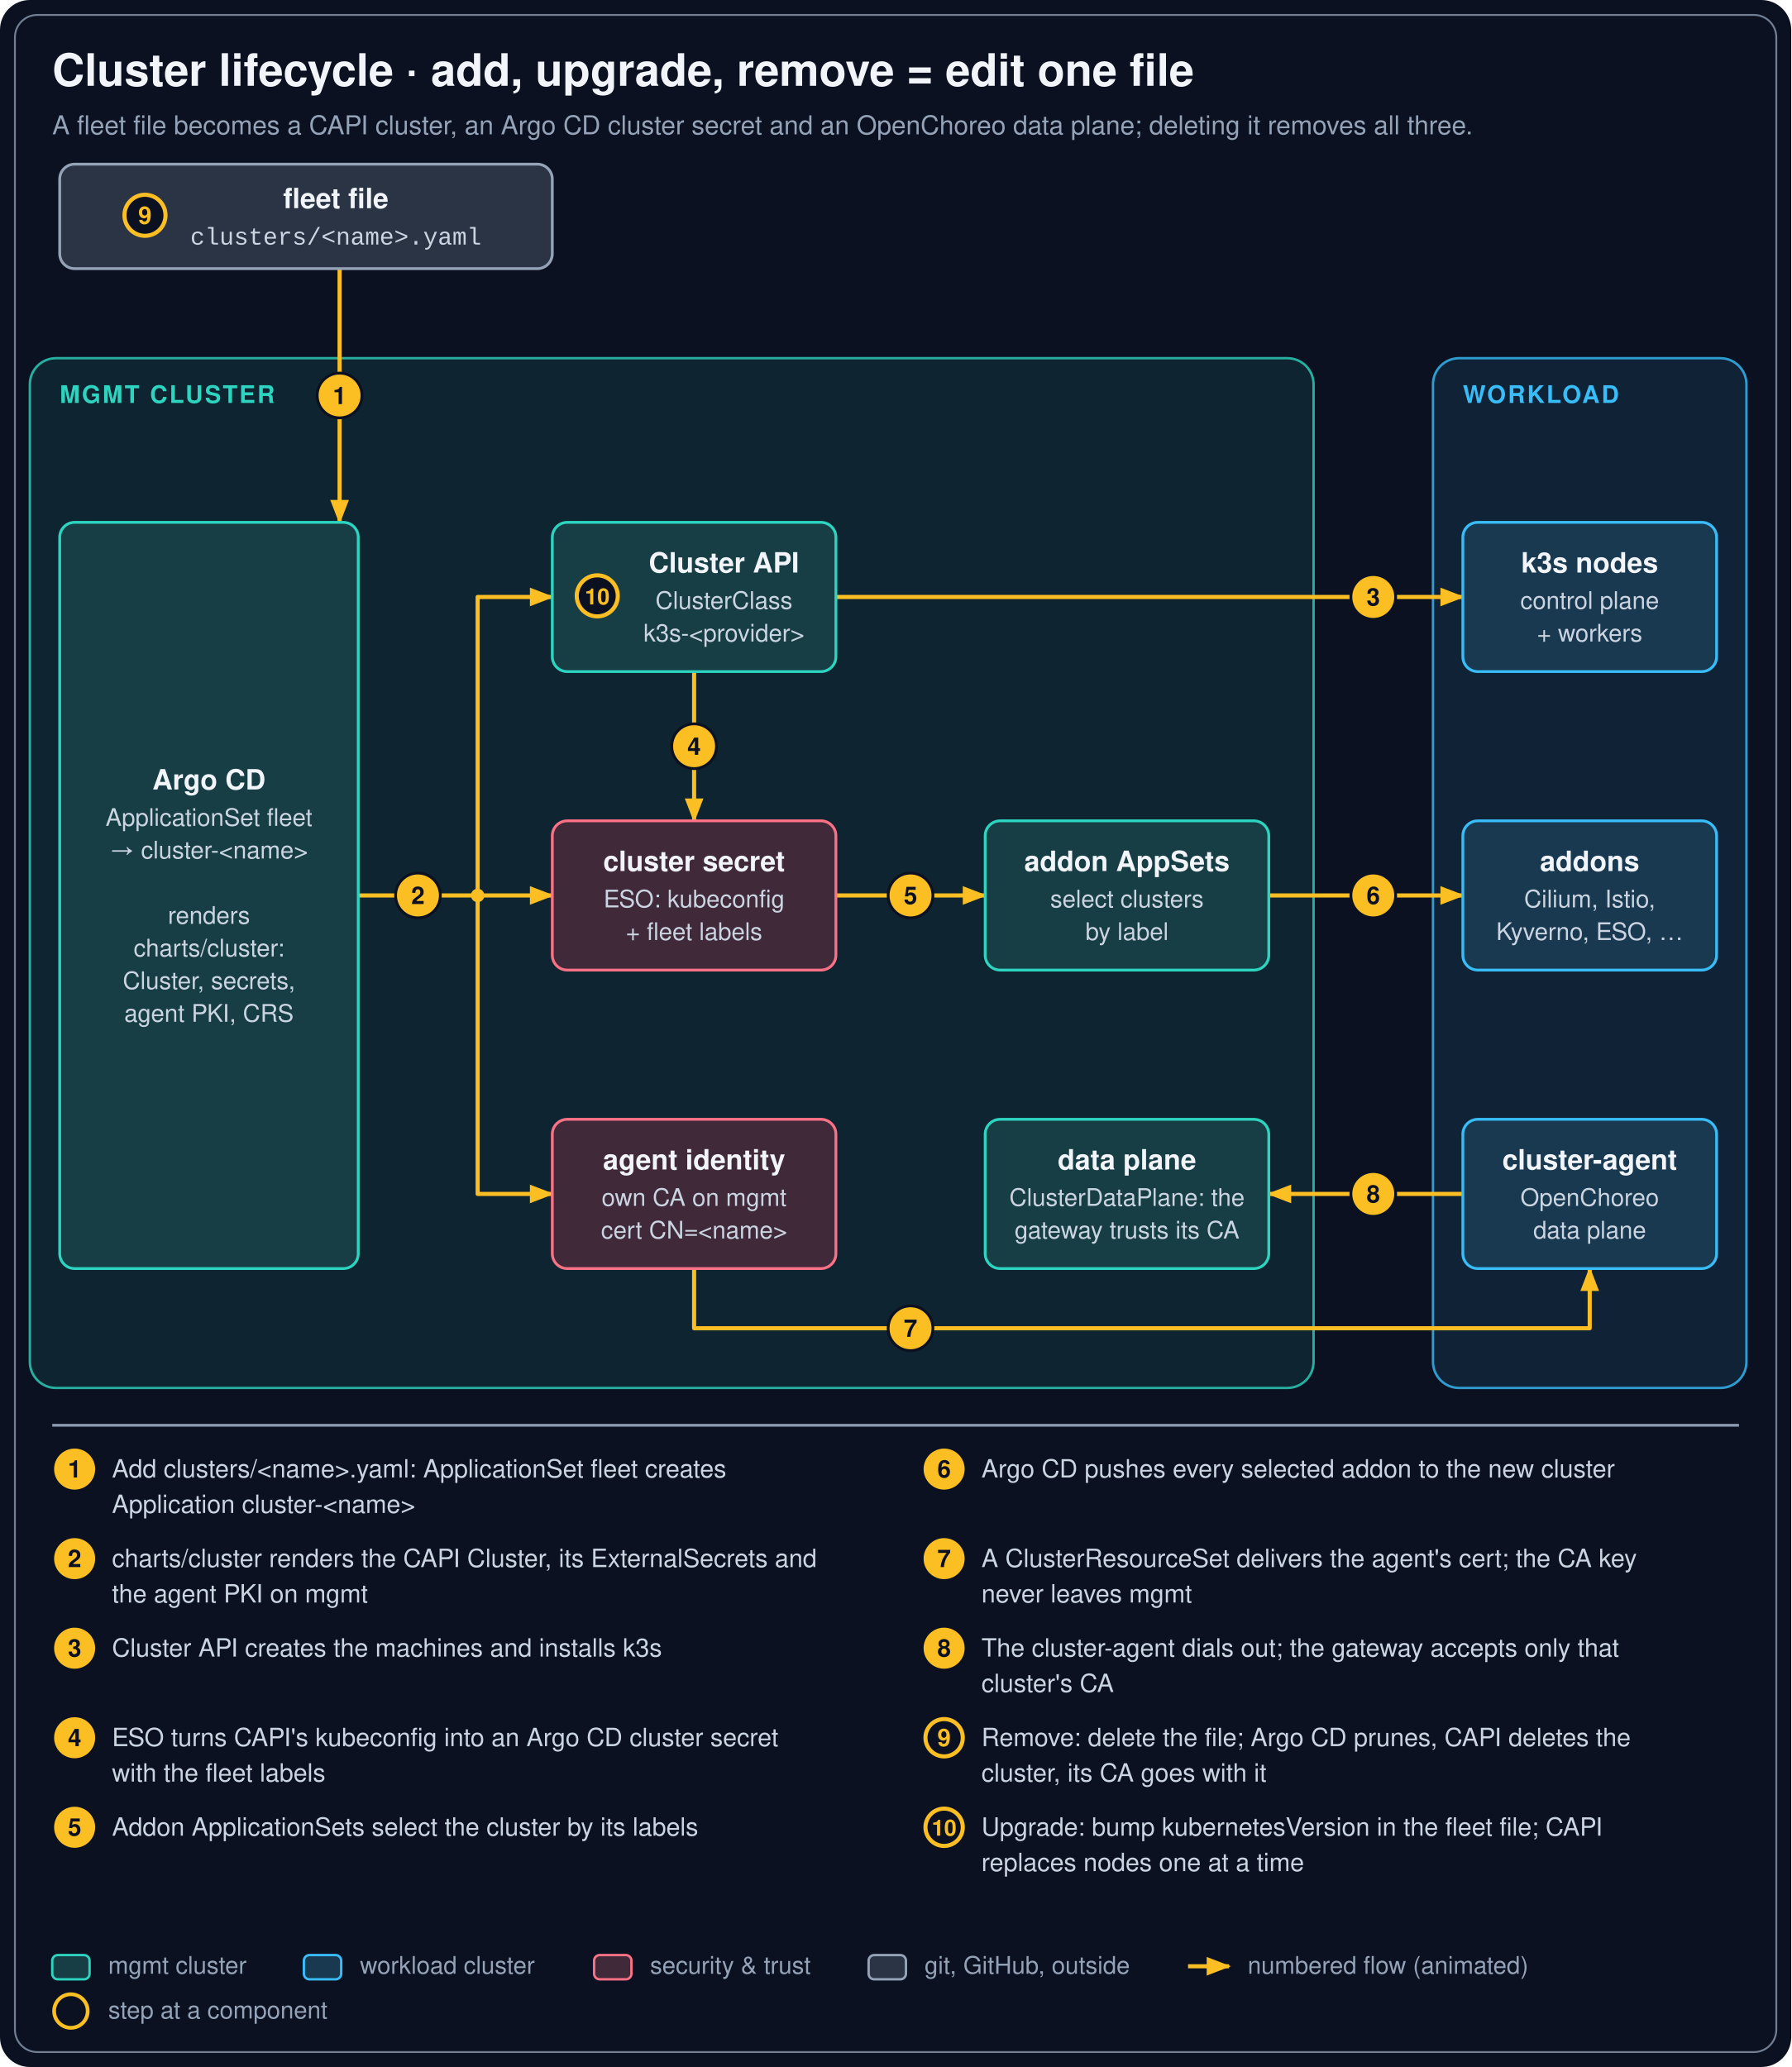
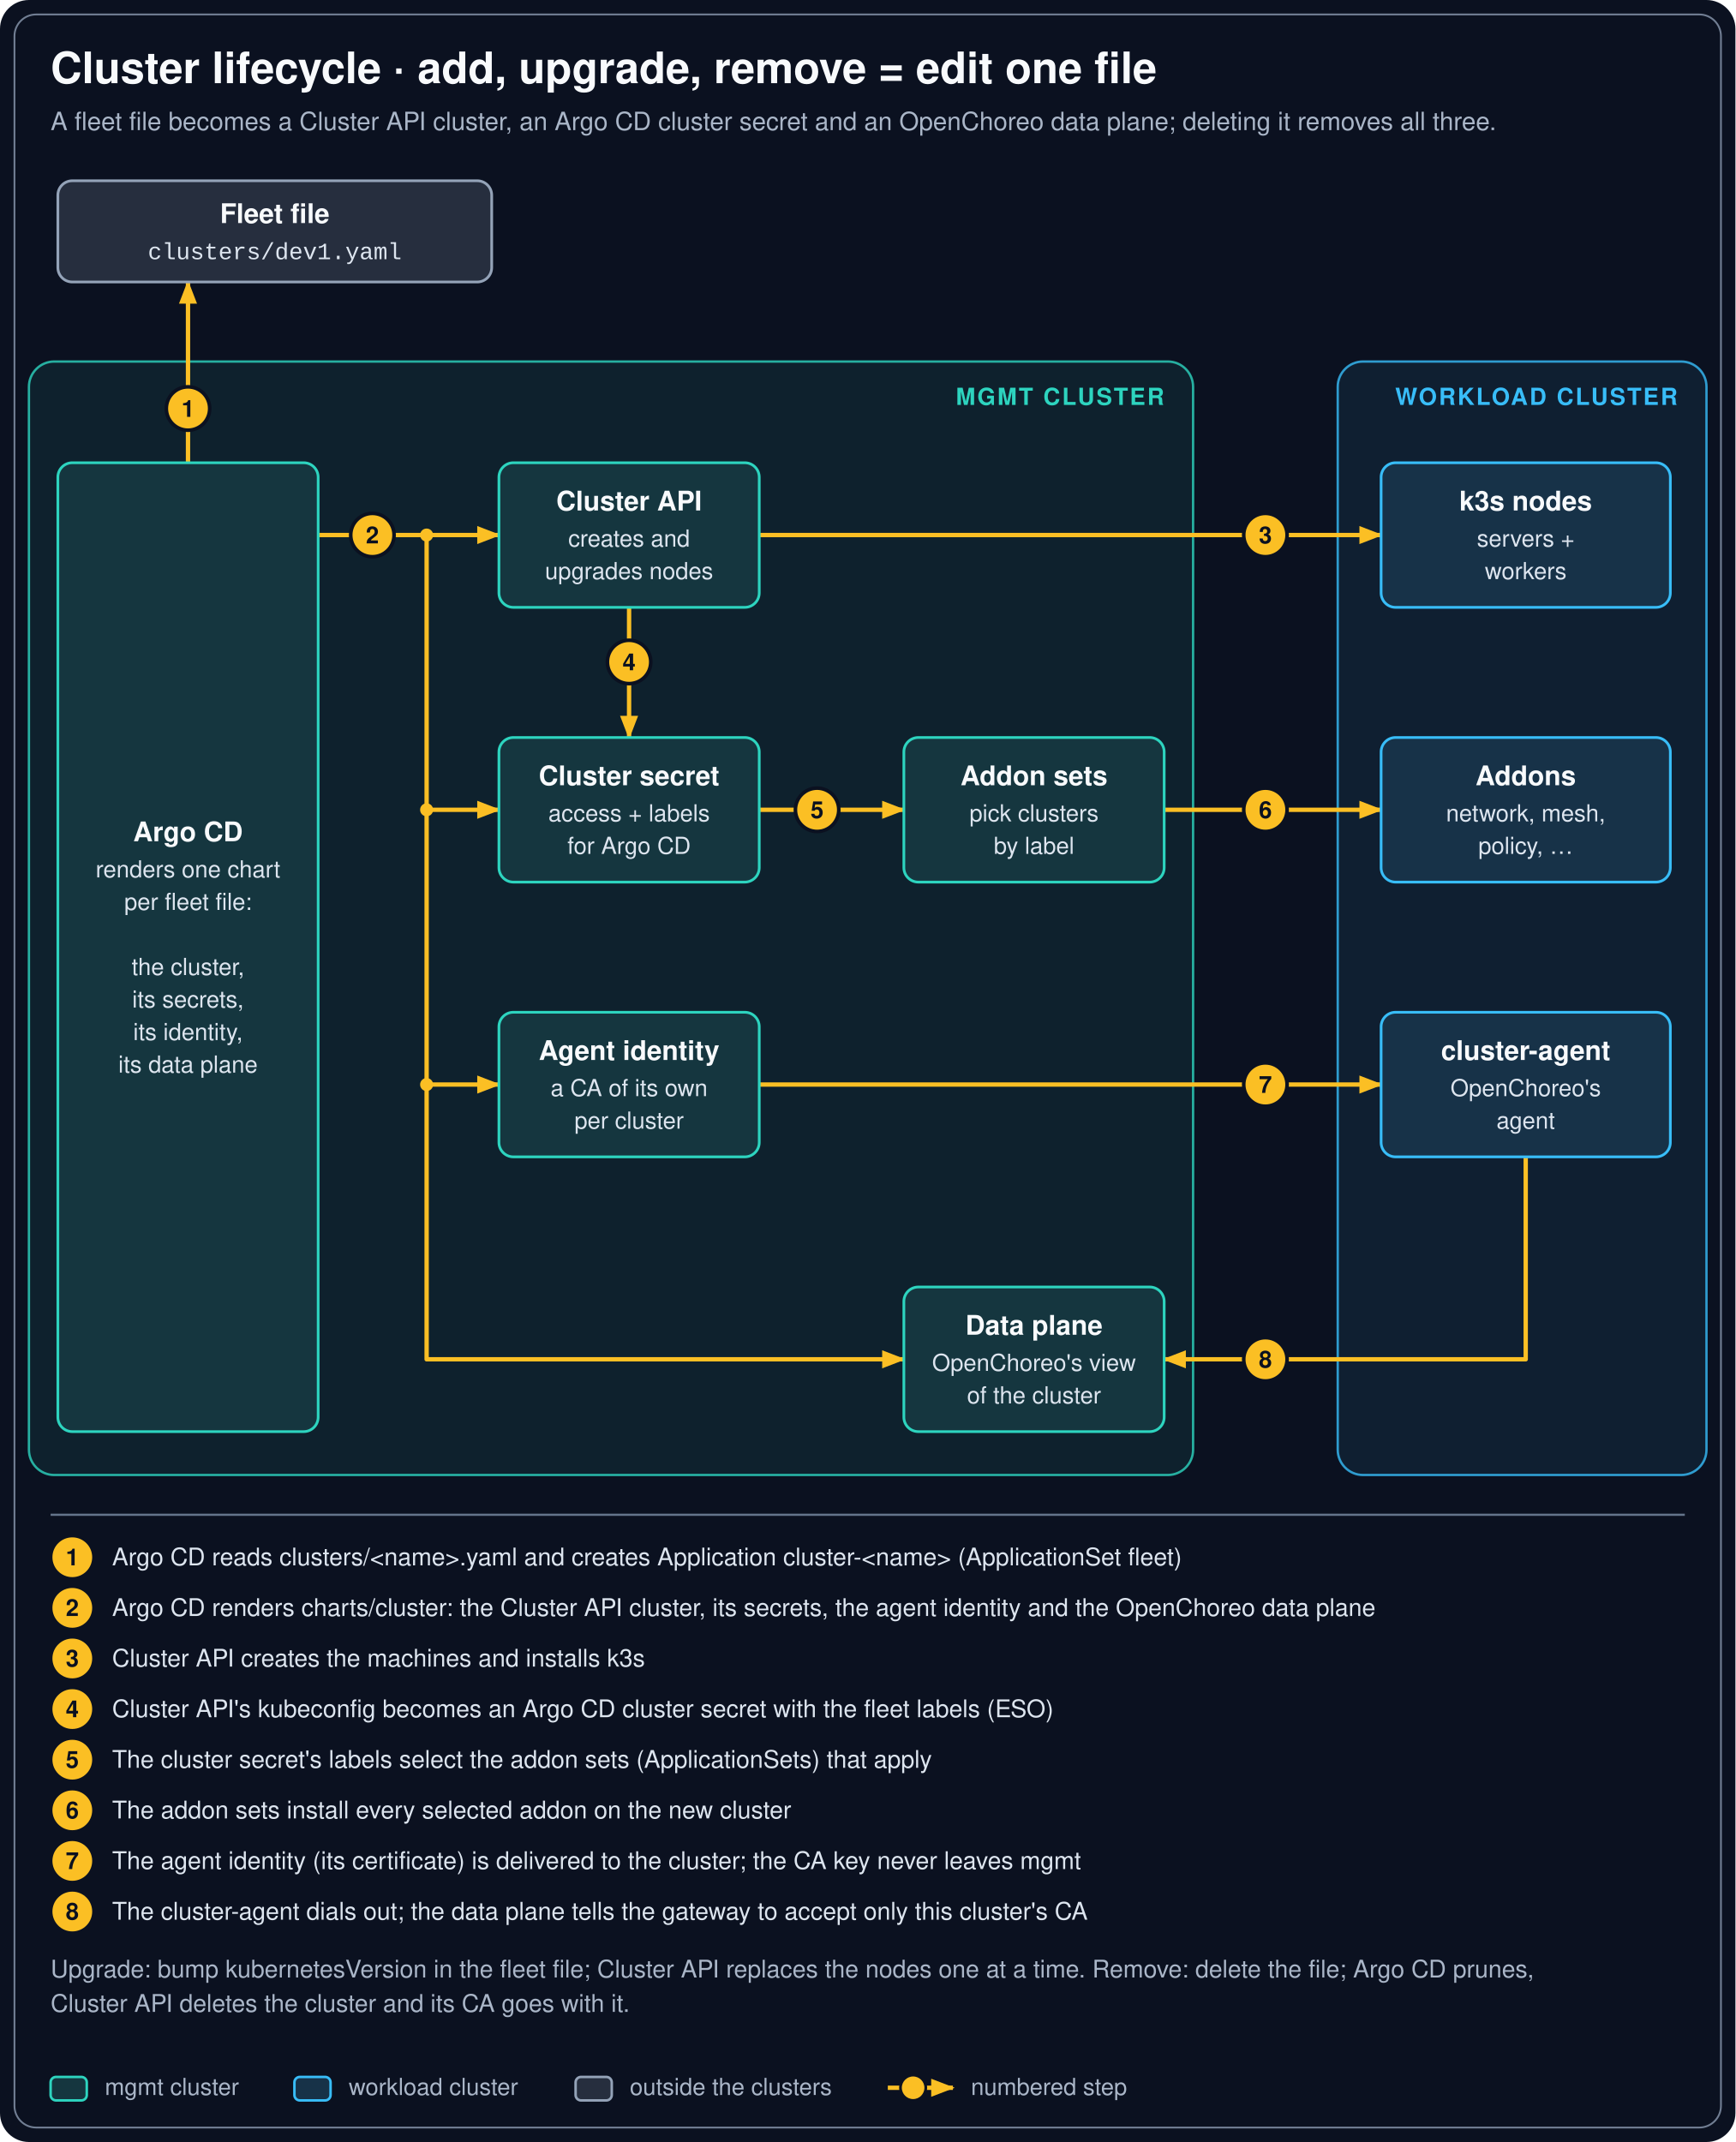
- <svg xmlns="http://www.w3.org/2000/svg" width="960" height="1108" viewBox="0 0 960 1108" role="img" aria-label="Cluster lifecycle · add, upgrade, remove = edit one file">
-   <style>.s{font-family:'Segoe UI','Helvetica Neue',Helvetica,Arial,'Liberation Sans',sans-serif}.m{font-family:'JetBrains Mono',SFMono-Regular,Menlo,Consolas,'Liberation Mono',monospace}.fx{fill:none;stroke-width:3.2;stroke-linecap:round;stroke-dasharray:4 10;opacity:0;animation:fxdash .9s linear infinite,fxseq 11.30s linear infinite both}@keyframes fxdash{to{stroke-dashoffset:-14}}@keyframes fxseq{0%{opacity:0}3%{opacity:1}23.4%{opacity:1}28.4%{opacity:0}100%{opacity:0}}@media (prefers-reduced-motion:reduce){.fx{animation:none;opacity:0}}</style>
+ <svg xmlns="http://www.w3.org/2000/svg" width="960" height="1185" viewBox="0 0 960 1185" role="img" aria-label="Cluster lifecycle · add, upgrade, remove = edit one file">
+   <style>.s{font-family:'Segoe UI','Helvetica Neue',Helvetica,Arial,'Liberation Sans',sans-serif}.m{font-family:'JetBrains Mono',SFMono-Regular,Menlo,Consolas,'Liberation Mono',monospace}.fx{fill:none;stroke-width:3.4;stroke-linecap:round;stroke-dasharray:4 10;opacity:0;animation:fxdash .9s linear infinite,fxseq 11.30s linear infinite both}@keyframes fxdash{to{stroke-dashoffset:-14}}@keyframes fxseq{0%{opacity:0}3%{opacity:1}23.4%{opacity:1}28.4%{opacity:0}100%{opacity:0}}@media (prefers-reduced-motion:reduce){.fx{animation:none;opacity:0}}</style>
  <defs>
    <marker id="ahfbbf24" markerWidth="13" markerHeight="10" refX="12" refY="5" orient="auto" markerUnits="userSpaceOnUse">
      <path d="M0,0 L13,5 L0,10 z" fill="#fbbf24" />
    </marker>
+     <marker id="asfbbf24" markerWidth="13" markerHeight="10" refX="1" refY="5" orient="auto" markerUnits="userSpaceOnUse">
+       <path d="M13,0 L0,5 L13,10 z" fill="#fbbf24" />
+     </marker>
  </defs>
-   <rect width="960" height="1108" rx="16" fill="#0b1120" />
-   <rect x="8" y="8" width="944" height="1092" rx="12" fill="none" stroke="#8b9ab0" stroke-opacity=".8" />
-   <rect x="16" y="192" width="688" height="552" rx="14" fill="#0e2430" stroke="#2dd4bf" stroke-opacity=".8" stroke-width="1.3" />
-   <text class="s" x="32.0" y="216.0" font-size="13" fill="#2dd4bf" font-weight="700" letter-spacing="1.0">MGMT CLUSTER</text>
-   <rect x="768" y="192" width="168" height="552" rx="14" fill="#102236" stroke="#38bdf8" stroke-opacity=".8" stroke-width="1.3" />
-   <text class="s" x="784.0" y="216.0" font-size="13" fill="#38bdf8" font-weight="700" letter-spacing="1.0">WORKLOAD</text>
-   <path d="M 182.0 144.0 L 182.0 280.0" fill="none" stroke="#fbbf24" stroke-width="2.2" stroke-linejoin="round" marker-end="url(#ahfbbf24)" />
-   <path d="M 192.0 480.0 L 256.0 480.0" fill="none" stroke="#fbbf24" stroke-width="2.2" stroke-linejoin="round" />
-   <path d="M 256.0 480.0 L 296.0 480.0" fill="none" stroke="#fbbf24" stroke-width="2.2" stroke-linejoin="round" marker-end="url(#ahfbbf24)" />
-   <path d="M 256.0 480.0 L 256.0 320.0 L 296.0 320.0" fill="none" stroke="#fbbf24" stroke-width="2.2" stroke-linejoin="round" marker-end="url(#ahfbbf24)" />
-   <path d="M 256.0 480.0 L 256.0 640.0 L 296.0 640.0" fill="none" stroke="#fbbf24" stroke-width="2.2" stroke-linejoin="round" marker-end="url(#ahfbbf24)" />
-   <path d="M 448.0 320.0 L 784.0 320.0" fill="none" stroke="#fbbf24" stroke-width="2.2" stroke-linejoin="round" marker-end="url(#ahfbbf24)" />
-   <path d="M 372.0 360.0 L 372.0 440.0" fill="none" stroke="#fbbf24" stroke-width="2.2" stroke-linejoin="round" marker-end="url(#ahfbbf24)" />
-   <path d="M 448.0 480.0 L 528.0 480.0" fill="none" stroke="#fbbf24" stroke-width="2.2" stroke-linejoin="round" marker-end="url(#ahfbbf24)" />
-   <path d="M 680.0 480.0 L 784.0 480.0" fill="none" stroke="#fbbf24" stroke-width="2.2" stroke-linejoin="round" marker-end="url(#ahfbbf24)" />
-   <path d="M 372.0 680.0 L 372.0 712.0 L 852.0 712.0 L 852.0 680.0" fill="none" stroke="#fbbf24" stroke-width="2.2" stroke-linejoin="round" marker-end="url(#ahfbbf24)" />
-   <path d="M 784.0 640.0 L 680.0 640.0" fill="none" stroke="#fbbf24" stroke-width="2.2" stroke-linejoin="round" marker-end="url(#ahfbbf24)" />
-   <path class="fx" d="M 182.0 144.0 L 182.0 280.0" stroke="#fde5a7" style="animation-delay:0s,0.00s" />
-   <path class="fx" d="M 192.0 480.0 L 256.0 480.0" stroke="#fde5a7" style="animation-delay:0s,1.10s" />
-   <path class="fx" d="M 256.0 480.0 L 296.0 480.0" stroke="#fde5a7" style="animation-delay:0s,1.10s" />
-   <path class="fx" d="M 256.0 480.0 L 256.0 320.0 L 296.0 320.0" stroke="#fde5a7" style="animation-delay:0s,1.10s" />
-   <path class="fx" d="M 256.0 480.0 L 256.0 640.0 L 296.0 640.0" stroke="#fde5a7" style="animation-delay:0s,1.10s" />
-   <path class="fx" d="M 448.0 320.0 L 784.0 320.0" stroke="#fde5a7" style="animation-delay:0s,2.20s" />
-   <path class="fx" d="M 372.0 360.0 L 372.0 440.0" stroke="#fde5a7" style="animation-delay:0s,3.30s" />
-   <path class="fx" d="M 448.0 480.0 L 528.0 480.0" stroke="#fde5a7" style="animation-delay:0s,4.40s" />
-   <path class="fx" d="M 680.0 480.0 L 784.0 480.0" stroke="#fde5a7" style="animation-delay:0s,5.50s" />
-   <path class="fx" d="M 372.0 680.0 L 372.0 712.0 L 852.0 712.0 L 852.0 680.0" stroke="#fde5a7" style="animation-delay:0s,6.60s" />
-   <path class="fx" d="M 784.0 640.0 L 680.0 640.0" stroke="#fde5a7" style="animation-delay:0s,7.70s" />
-   <rect x="32" y="88" width="264" height="56" rx="8" fill="#2b3444" stroke="#94a3b8" stroke-width="1.5" />
-   <text class="s" x="180.0" y="111.6" font-size="15" fill="#f1f5f9" font-weight="600" text-anchor="middle">fleet file</text>
-   <text class="m" x="180.0" y="131.1" font-size="13" fill="#cbd5e1" text-anchor="middle">clusters/&lt;name&gt;.yaml</text>
-   <rect x="32" y="280" width="160" height="400" rx="8" fill="#173e45" stroke="#2dd4bf" stroke-width="1.5" />
-   <text class="s" x="112.0" y="423.2" font-size="15" fill="#f1f5f9" font-weight="600" text-anchor="middle">Argo CD</text>
-   <text class="s" x="112.0" y="442.7" font-size="13" fill="#cbd5e1" text-anchor="middle">ApplicationSet fleet</text>
-   <text class="s" x="112.0" y="460.2" font-size="13" fill="#cbd5e1" text-anchor="middle">→ cluster-&lt;name&gt;</text>
-   <text class="s" x="112.0" y="477.7" font-size="13" fill="#cbd5e1" text-anchor="middle" />
-   <text class="s" x="112.0" y="495.2" font-size="13" fill="#cbd5e1" text-anchor="middle">renders</text>
-   <text class="s" x="112.0" y="512.7" font-size="13" fill="#cbd5e1" text-anchor="middle">charts/cluster:</text>
-   <text class="s" x="112.0" y="530.2" font-size="13" fill="#cbd5e1" text-anchor="middle">Cluster, secrets,</text>
-   <text class="s" x="112.0" y="547.7" font-size="13" fill="#cbd5e1" text-anchor="middle">agent PKI, CRS</text>
-   <rect x="296" y="280" width="152" height="80" rx="8" fill="#173e45" stroke="#2dd4bf" stroke-width="1.5" />
-   <text class="s" x="388.0" y="306.9" font-size="15" fill="#f1f5f9" font-weight="600" text-anchor="middle">Cluster API</text>
-   <text class="s" x="388.0" y="326.4" font-size="13" fill="#cbd5e1" text-anchor="middle">ClusterClass</text>
-   <text class="s" x="388.0" y="343.9" font-size="13" fill="#cbd5e1" text-anchor="middle">k3s-&lt;provider&gt;</text>
-   <rect x="784" y="280" width="136" height="80" rx="8" fill="#193951" stroke="#38bdf8" stroke-width="1.5" />
-   <text class="s" x="852.0" y="306.9" font-size="15" fill="#f1f5f9" font-weight="600" text-anchor="middle">k3s nodes</text>
-   <text class="s" x="852.0" y="326.4" font-size="13" fill="#cbd5e1" text-anchor="middle">control plane</text>
-   <text class="s" x="852.0" y="343.9" font-size="13" fill="#cbd5e1" text-anchor="middle">+ workers</text>
-   <rect x="296" y="440" width="152" height="80" rx="8" fill="#402a3a" stroke="#fb7185" stroke-width="1.5" />
-   <text class="s" x="372.0" y="466.9" font-size="15" fill="#f1f5f9" font-weight="600" text-anchor="middle">cluster secret</text>
-   <text class="s" x="372.0" y="486.4" font-size="13" fill="#cbd5e1" text-anchor="middle">ESO: kubeconfig</text>
-   <text class="s" x="372.0" y="503.9" font-size="13" fill="#cbd5e1" text-anchor="middle">+ fleet labels</text>
-   <rect x="528" y="440" width="152" height="80" rx="8" fill="#173e45" stroke="#2dd4bf" stroke-width="1.5" />
-   <text class="s" x="604.0" y="466.9" font-size="15" fill="#f1f5f9" font-weight="600" text-anchor="middle">addon AppSets</text>
-   <text class="s" x="604.0" y="486.4" font-size="13" fill="#cbd5e1" text-anchor="middle">select clusters</text>
-   <text class="s" x="604.0" y="503.9" font-size="13" fill="#cbd5e1" text-anchor="middle">by label</text>
-   <rect x="784" y="440" width="136" height="80" rx="8" fill="#193951" stroke="#38bdf8" stroke-width="1.5" />
-   <text class="s" x="852.0" y="466.9" font-size="15" fill="#f1f5f9" font-weight="600" text-anchor="middle">addons</text>
-   <text class="s" x="852.0" y="486.4" font-size="13" fill="#cbd5e1" text-anchor="middle">Cilium, Istio,</text>
-   <text class="s" x="852.0" y="503.9" font-size="13" fill="#cbd5e1" text-anchor="middle">Kyverno, ESO, …</text>
-   <rect x="296" y="600" width="152" height="80" rx="8" fill="#402a3a" stroke="#fb7185" stroke-width="1.5" />
-   <text class="s" x="372.0" y="626.9" font-size="15" fill="#f1f5f9" font-weight="600" text-anchor="middle">agent identity</text>
-   <text class="s" x="372.0" y="646.4" font-size="13" fill="#cbd5e1" text-anchor="middle">own CA on mgmt</text>
-   <text class="s" x="372.0" y="663.9" font-size="13" fill="#cbd5e1" text-anchor="middle">cert CN=&lt;name&gt;</text>
-   <rect x="528" y="600" width="152" height="80" rx="8" fill="#173e45" stroke="#2dd4bf" stroke-width="1.5" />
-   <text class="s" x="604.0" y="626.9" font-size="15" fill="#f1f5f9" font-weight="600" text-anchor="middle">data plane</text>
-   <text class="s" x="604.0" y="646.4" font-size="13" fill="#cbd5e1" text-anchor="middle">ClusterDataPlane: the</text>
-   <text class="s" x="604.0" y="663.9" font-size="13" fill="#cbd5e1" text-anchor="middle">gateway trusts its CA</text>
-   <rect x="784" y="600" width="136" height="80" rx="8" fill="#193951" stroke="#38bdf8" stroke-width="1.5" />
-   <text class="s" x="852.0" y="626.9" font-size="15" fill="#f1f5f9" font-weight="600" text-anchor="middle">cluster-agent</text>
-   <text class="s" x="852.0" y="646.4" font-size="13" fill="#cbd5e1" text-anchor="middle">OpenChoreo</text>
-   <text class="s" x="852.0" y="663.9" font-size="13" fill="#cbd5e1" text-anchor="middle">data plane</text>
-   <text class="s" x="28.0" y="46.0" font-size="24" fill="#f1f5f9" font-weight="700">Cluster lifecycle · add, upgrade, remove = edit one file</text>
-   <text class="s" x="28.0" y="72.0" font-size="14" fill="#94a3b8">A fleet file becomes a CAPI cluster, an Argo CD cluster secret and an OpenChoreo data plane; deleting it removes all three.</text>
-   <circle cx="77.7" cy="115.4" r="11" fill="#0b1120" stroke="#fbbf24" stroke-width="2.2" />
-   <text class="s" x="77.7" y="120.0" font-size="13" font-weight="700" fill="#fbbf24" text-anchor="middle">9</text>
-   <circle cx="320.1" cy="319.4" r="11" fill="#0b1120" stroke="#fbbf24" stroke-width="2.2" />
-   <text class="s" x="320.1" y="324.0" font-size="12" font-weight="700" fill="#fbbf24" text-anchor="middle">10</text>
-   <circle cx="182.0" cy="212.0" r="12" fill="#fbbf24" stroke="#0b1120" stroke-width="1.5" />
-   <text class="s" x="182.0" y="216.6" font-size="13" font-weight="700" fill="#0b1120" text-anchor="middle">1</text>
-   <circle cx="224.0" cy="480.0" r="12" fill="#fbbf24" stroke="#0b1120" stroke-width="1.5" />
-   <text class="s" x="224.0" y="484.6" font-size="13" font-weight="700" fill="#0b1120" text-anchor="middle">2</text>
-   <circle cx="256.0" cy="480.0" r="3.6" fill="#fbbf24" />
-   <circle cx="736.0" cy="320.0" r="12" fill="#fbbf24" stroke="#0b1120" stroke-width="1.5" />
-   <text class="s" x="736.0" y="324.6" font-size="13" font-weight="700" fill="#0b1120" text-anchor="middle">3</text>
-   <circle cx="372.0" cy="400.0" r="12" fill="#fbbf24" stroke="#0b1120" stroke-width="1.5" />
-   <text class="s" x="372.0" y="404.6" font-size="13" font-weight="700" fill="#0b1120" text-anchor="middle">4</text>
-   <circle cx="488.0" cy="480.0" r="12" fill="#fbbf24" stroke="#0b1120" stroke-width="1.5" />
-   <text class="s" x="488.0" y="484.6" font-size="13" font-weight="700" fill="#0b1120" text-anchor="middle">5</text>
-   <circle cx="736.0" cy="480.0" r="12" fill="#fbbf24" stroke="#0b1120" stroke-width="1.5" />
-   <text class="s" x="736.0" y="484.6" font-size="13" font-weight="700" fill="#0b1120" text-anchor="middle">6</text>
-   <circle cx="488.0" cy="712.0" r="12" fill="#fbbf24" stroke="#0b1120" stroke-width="1.5" />
-   <text class="s" x="488.0" y="716.6" font-size="13" font-weight="700" fill="#0b1120" text-anchor="middle">7</text>
-   <circle cx="736.0" cy="640.0" r="12" fill="#fbbf24" stroke="#0b1120" stroke-width="1.5" />
-   <text class="s" x="736.0" y="644.6" font-size="13" font-weight="700" fill="#0b1120" text-anchor="middle">8</text>
-   <line x1="28" y1="764" x2="932" y2="764" stroke="#8b9ab0" stroke-width="1.5" />
-   <circle cx="40.0" cy="787.5" r="11" fill="#fbbf24" />
-   <text class="s" x="40.0" y="792" font-size="13" font-weight="700" fill="#0b1120" text-anchor="middle">1</text>
-   <text class="s" x="60.0" y="792.0" font-size="13.5" fill="#cbd5e1">Add clusters/&lt;name&gt;.yaml: ApplicationSet fleet creates</text>
-   <text class="s" x="60.0" y="811.0" font-size="13.5" fill="#cbd5e1">Application cluster-&lt;name&gt;</text>
-   <circle cx="506.0" cy="787.5" r="11" fill="#fbbf24" />
-   <text class="s" x="506.0" y="792" font-size="13" font-weight="700" fill="#0b1120" text-anchor="middle">6</text>
-   <text class="s" x="526.0" y="792.0" font-size="13.5" fill="#cbd5e1">Argo CD pushes every selected addon to the new cluster</text>
-   <circle cx="40.0" cy="835.5" r="11" fill="#fbbf24" />
-   <text class="s" x="40.0" y="840" font-size="13" font-weight="700" fill="#0b1120" text-anchor="middle">2</text>
-   <text class="s" x="60.0" y="840.0" font-size="13.5" fill="#cbd5e1">charts/cluster renders the CAPI Cluster, its ExternalSecrets and</text>
-   <text class="s" x="60.0" y="859.0" font-size="13.5" fill="#cbd5e1">the agent PKI on mgmt</text>
-   <circle cx="506.0" cy="835.5" r="11" fill="#fbbf24" />
-   <text class="s" x="506.0" y="840" font-size="13" font-weight="700" fill="#0b1120" text-anchor="middle">7</text>
-   <text class="s" x="526.0" y="840.0" font-size="13.5" fill="#cbd5e1">A ClusterResourceSet delivers the agent's cert; the CA key</text>
-   <text class="s" x="526.0" y="859.0" font-size="13.5" fill="#cbd5e1">never leaves mgmt</text>
-   <circle cx="40.0" cy="883.5" r="11" fill="#fbbf24" />
-   <text class="s" x="40.0" y="888" font-size="13" font-weight="700" fill="#0b1120" text-anchor="middle">3</text>
-   <text class="s" x="60.0" y="888.0" font-size="13.5" fill="#cbd5e1">Cluster API creates the machines and installs k3s</text>
-   <circle cx="506.0" cy="883.5" r="11" fill="#fbbf24" />
-   <text class="s" x="506.0" y="888" font-size="13" font-weight="700" fill="#0b1120" text-anchor="middle">8</text>
-   <text class="s" x="526.0" y="888.0" font-size="13.5" fill="#cbd5e1">The cluster-agent dials out; the gateway accepts only that</text>
-   <text class="s" x="526.0" y="907.0" font-size="13.5" fill="#cbd5e1">cluster's CA</text>
-   <circle cx="40.0" cy="931.5" r="11" fill="#fbbf24" />
-   <text class="s" x="40.0" y="936" font-size="13" font-weight="700" fill="#0b1120" text-anchor="middle">4</text>
-   <text class="s" x="60.0" y="936.0" font-size="13.5" fill="#cbd5e1">ESO turns CAPI's kubeconfig into an Argo CD cluster secret</text>
-   <text class="s" x="60.0" y="955.0" font-size="13.5" fill="#cbd5e1">with the fleet labels</text>
-   <circle cx="506.0" cy="931.5" r="10" fill="#0b1120" stroke="#fbbf24" stroke-width="2.2" />
-   <text class="s" x="506.0" y="936" font-size="13" font-weight="700" fill="#fbbf24" text-anchor="middle">9</text>
-   <text class="s" x="526.0" y="936.0" font-size="13.5" fill="#cbd5e1">Remove: delete the file; Argo CD prunes, CAPI deletes the</text>
-   <text class="s" x="526.0" y="955.0" font-size="13.5" fill="#cbd5e1">cluster, its CA goes with it</text>
-   <circle cx="40.0" cy="979.5" r="11" fill="#fbbf24" />
-   <text class="s" x="40.0" y="984" font-size="13" font-weight="700" fill="#0b1120" text-anchor="middle">5</text>
-   <text class="s" x="60.0" y="984.0" font-size="13.5" fill="#cbd5e1">Addon ApplicationSets select the cluster by its labels</text>
-   <circle cx="506.0" cy="979.5" r="10" fill="#0b1120" stroke="#fbbf24" stroke-width="2.2" />
-   <text class="s" x="506.0" y="984" font-size="12" font-weight="700" fill="#fbbf24" text-anchor="middle">10</text>
-   <text class="s" x="526.0" y="984.0" font-size="13.5" fill="#cbd5e1">Upgrade: bump kubernetesVersion in the fleet file; CAPI</text>
-   <text class="s" x="526.0" y="1003.0" font-size="13.5" fill="#cbd5e1">replaces nodes one at a time</text>
-   <rect x="28" y="1048" width="20" height="13" rx="3" fill="#173e45" stroke="#2dd4bf" stroke-width="1.3" />
-   <text class="s" x="58.0" y="1058.0" font-size="13" fill="#94a3b8">mgmt cluster</text>
-   <rect x="162.863" y="1048" width="20" height="13" rx="3" fill="#193951" stroke="#38bdf8" stroke-width="1.3" />
-   <text class="s" x="192.9" y="1058.0" font-size="13" fill="#94a3b8">workload cluster</text>
-   <rect x="318.41" y="1048" width="20" height="13" rx="3" fill="#402a3a" stroke="#fb7185" stroke-width="1.3" />
-   <text class="s" x="348.4" y="1058.0" font-size="13" fill="#94a3b8">security &amp; trust</text>
-   <rect x="465.537" y="1048" width="20" height="13" rx="3" fill="#2b3444" stroke="#94a3b8" stroke-width="1.3" />
-   <text class="s" x="495.5" y="1058.0" font-size="13" fill="#94a3b8">git, GitHub, outside</text>
-   <path d="M 636.722 1054 L 658.722 1054" stroke="#fbbf24" stroke-width="2.2" marker-end="url(#ahfbbf24)" />
-   <path class="fx" d="M 636.722 1054 L 658.722 1054" stroke="#fde5a7" style="animation-delay:0s,0.00s" />
-   <text class="s" x="668.7" y="1058.0" font-size="13" fill="#94a3b8">numbered flow (animated)</text>
-   <circle cx="38" cy="1078" r="9" fill="#0b1120" stroke="#fbbf24" stroke-width="2" />
-   <text class="s" x="58.0" y="1082.0" font-size="13" fill="#94a3b8">step at a component</text>
+   <rect width="960" height="1185" rx="16" fill="#0b1120" />
+   <rect x="8" y="8" width="944" height="1169" rx="12" fill="none" stroke="#8b9ab0" stroke-opacity=".8" />
+   <rect x="16" y="200" width="644" height="616" rx="14" fill="#0e212d" stroke="#2dd4bf" stroke-opacity=".8" stroke-width="1.3" />
+   <text class="s" x="644.0" y="224.0" font-size="13" fill="#2dd4bf" font-weight="700" text-anchor="end" letter-spacing="1.0">MGMT CLUSTER</text>
+   <rect x="740" y="200" width="204" height="616" rx="14" fill="#0f1f31" stroke="#38bdf8" stroke-opacity=".8" stroke-width="1.3" />
+   <text class="s" x="928.0" y="224.0" font-size="13" fill="#38bdf8" font-weight="700" text-anchor="end" letter-spacing="1.0">WORKLOAD CLUSTER</text>
+   <path d="M 104.0 256.0 L 104.0 156.0" fill="none" stroke="#fbbf24" stroke-width="2.4" stroke-linejoin="round" marker-end="url(#ahfbbf24)" />
+   <path d="M 176.0 296.0 L 236.0 296.0" fill="none" stroke="#fbbf24" stroke-width="2.4" stroke-linejoin="round" />
+   <path d="M 236.0 296.0 L 276.0 296.0" fill="none" stroke="#fbbf24" stroke-width="2.4" stroke-linejoin="round" marker-end="url(#ahfbbf24)" />
+   <path d="M 236.0 296.0 L 236.0 448.0 L 276.0 448.0" fill="none" stroke="#fbbf24" stroke-width="2.4" stroke-linejoin="round" marker-end="url(#ahfbbf24)" />
+   <path d="M 236.0 448.0 L 236.0 600.0 L 276.0 600.0" fill="none" stroke="#fbbf24" stroke-width="2.4" stroke-linejoin="round" marker-end="url(#ahfbbf24)" />
+   <path d="M 236.0 600.0 L 236.0 752.0 L 500.0 752.0" fill="none" stroke="#fbbf24" stroke-width="2.4" stroke-linejoin="round" marker-end="url(#ahfbbf24)" />
+   <path d="M 420.0 296.0 L 764.0 296.0" fill="none" stroke="#fbbf24" stroke-width="2.4" stroke-linejoin="round" marker-end="url(#ahfbbf24)" />
+   <path d="M 348.0 336.0 L 348.0 408.0" fill="none" stroke="#fbbf24" stroke-width="2.4" stroke-linejoin="round" marker-end="url(#ahfbbf24)" />
+   <path d="M 420.0 448.0 L 500.0 448.0" fill="none" stroke="#fbbf24" stroke-width="2.4" stroke-linejoin="round" marker-end="url(#ahfbbf24)" />
+   <path d="M 644.0 448.0 L 764.0 448.0" fill="none" stroke="#fbbf24" stroke-width="2.4" stroke-linejoin="round" marker-end="url(#ahfbbf24)" />
+   <path d="M 420.0 600.0 L 764.0 600.0" fill="none" stroke="#fbbf24" stroke-width="2.4" stroke-linejoin="round" marker-end="url(#ahfbbf24)" />
+   <path d="M 844.0 640.0 L 844.0 752.0 L 644.0 752.0" fill="none" stroke="#fbbf24" stroke-width="2.4" stroke-linejoin="round" marker-end="url(#ahfbbf24)" />
+   <path class="fx" d="M 104.0 256.0 L 104.0 156.0" stroke="#fde5a7" style="animation-delay:0s,0.00s" />
+   <path class="fx" d="M 176.0 296.0 L 236.0 296.0" stroke="#fde5a7" style="animation-delay:0s,1.10s" />
+   <path class="fx" d="M 236.0 296.0 L 276.0 296.0" stroke="#fde5a7" style="animation-delay:0s,1.10s" />
+   <path class="fx" d="M 236.0 296.0 L 236.0 448.0 L 276.0 448.0" stroke="#fde5a7" style="animation-delay:0s,1.10s" />
+   <path class="fx" d="M 236.0 448.0 L 236.0 600.0 L 276.0 600.0" stroke="#fde5a7" style="animation-delay:0s,1.10s" />
+   <path class="fx" d="M 236.0 600.0 L 236.0 752.0 L 500.0 752.0" stroke="#fde5a7" style="animation-delay:0s,1.10s" />
+   <path class="fx" d="M 420.0 296.0 L 764.0 296.0" stroke="#fde5a7" style="animation-delay:0s,2.20s" />
+   <path class="fx" d="M 348.0 336.0 L 348.0 408.0" stroke="#fde5a7" style="animation-delay:0s,3.30s" />
+   <path class="fx" d="M 420.0 448.0 L 500.0 448.0" stroke="#fde5a7" style="animation-delay:0s,4.40s" />
+   <path class="fx" d="M 644.0 448.0 L 764.0 448.0" stroke="#fde5a7" style="animation-delay:0s,5.50s" />
+   <path class="fx" d="M 420.0 600.0 L 764.0 600.0" stroke="#fde5a7" style="animation-delay:0s,6.60s" />
+   <path class="fx" d="M 844.0 640.0 L 844.0 752.0 L 644.0 752.0" stroke="#fde5a7" style="animation-delay:0s,7.70s" />
+   <rect x="32" y="100" width="240" height="56" rx="8" fill="#262e3e" stroke="#94a3b8" stroke-width="1.5" />
+   <text class="s" x="152.0" y="123.4" font-size="15" fill="#f8fafc" font-weight="600" text-anchor="middle">Fleet file</text>
+   <text class="m" x="152.0" y="143.4" font-size="13" fill="#dde5ef" text-anchor="middle">clusters/dev1.yaml</text>
+   <rect x="32" y="256" width="144" height="536" rx="8" fill="#15363f" stroke="#2dd4bf" stroke-width="1.5" />
+   <text class="s" x="104.0" y="465.4" font-size="15" fill="#f8fafc" font-weight="600" text-anchor="middle">Argo CD</text>
+   <text class="s" x="104.0" y="485.4" font-size="13" fill="#dde5ef" text-anchor="middle">renders one chart</text>
+   <text class="s" x="104.0" y="503.4" font-size="13" fill="#dde5ef" text-anchor="middle">per fleet file:</text>
+   <text class="s" x="104.0" y="521.4" font-size="13" fill="#dde5ef" text-anchor="middle" />
+   <text class="s" x="104.0" y="539.4" font-size="13" fill="#dde5ef" text-anchor="middle">the cluster,</text>
+   <text class="s" x="104.0" y="557.4" font-size="13" fill="#dde5ef" text-anchor="middle">its secrets,</text>
+   <text class="s" x="104.0" y="575.4" font-size="13" fill="#dde5ef" text-anchor="middle">its identity,</text>
+   <text class="s" x="104.0" y="593.4" font-size="13" fill="#dde5ef" text-anchor="middle">its data plane</text>
+   <rect x="276" y="256" width="144" height="80" rx="8" fill="#15363f" stroke="#2dd4bf" stroke-width="1.5" />
+   <text class="s" x="348.0" y="282.4" font-size="15" fill="#f8fafc" font-weight="600" text-anchor="middle">Cluster API</text>
+   <text class="s" x="348.0" y="302.4" font-size="13" fill="#dde5ef" text-anchor="middle">creates and</text>
+   <text class="s" x="348.0" y="320.4" font-size="13" fill="#dde5ef" text-anchor="middle">upgrades nodes</text>
+   <rect x="764" y="256" width="160" height="80" rx="8" fill="#173248" stroke="#38bdf8" stroke-width="1.5" />
+   <text class="s" x="844.0" y="282.4" font-size="15" fill="#f8fafc" font-weight="600" text-anchor="middle">k3s nodes</text>
+   <text class="s" x="844.0" y="302.4" font-size="13" fill="#dde5ef" text-anchor="middle">servers +</text>
+   <text class="s" x="844.0" y="320.4" font-size="13" fill="#dde5ef" text-anchor="middle">workers</text>
+   <rect x="276" y="408" width="144" height="80" rx="8" fill="#15363f" stroke="#2dd4bf" stroke-width="1.5" />
+   <text class="s" x="348.0" y="434.4" font-size="15" fill="#f8fafc" font-weight="600" text-anchor="middle">Cluster secret</text>
+   <text class="s" x="348.0" y="454.4" font-size="13" fill="#dde5ef" text-anchor="middle">access + labels</text>
+   <text class="s" x="348.0" y="472.4" font-size="13" fill="#dde5ef" text-anchor="middle">for Argo CD</text>
+   <rect x="500" y="408" width="144" height="80" rx="8" fill="#15363f" stroke="#2dd4bf" stroke-width="1.5" />
+   <text class="s" x="572.0" y="434.4" font-size="15" fill="#f8fafc" font-weight="600" text-anchor="middle">Addon sets</text>
+   <text class="s" x="572.0" y="454.4" font-size="13" fill="#dde5ef" text-anchor="middle">pick clusters</text>
+   <text class="s" x="572.0" y="472.4" font-size="13" fill="#dde5ef" text-anchor="middle">by label</text>
+   <rect x="764" y="408" width="160" height="80" rx="8" fill="#173248" stroke="#38bdf8" stroke-width="1.5" />
+   <text class="s" x="844.0" y="434.4" font-size="15" fill="#f8fafc" font-weight="600" text-anchor="middle">Addons</text>
+   <text class="s" x="844.0" y="454.4" font-size="13" fill="#dde5ef" text-anchor="middle">network, mesh,</text>
+   <text class="s" x="844.0" y="472.4" font-size="13" fill="#dde5ef" text-anchor="middle">policy, …</text>
+   <rect x="276" y="560" width="144" height="80" rx="8" fill="#15363f" stroke="#2dd4bf" stroke-width="1.5" />
+   <text class="s" x="348.0" y="586.4" font-size="15" fill="#f8fafc" font-weight="600" text-anchor="middle">Agent identity</text>
+   <text class="s" x="348.0" y="606.4" font-size="13" fill="#dde5ef" text-anchor="middle">a CA of its own</text>
+   <text class="s" x="348.0" y="624.4" font-size="13" fill="#dde5ef" text-anchor="middle">per cluster</text>
+   <rect x="764" y="560" width="160" height="80" rx="8" fill="#173248" stroke="#38bdf8" stroke-width="1.5" />
+   <text class="s" x="844.0" y="586.4" font-size="15" fill="#f8fafc" font-weight="600" text-anchor="middle">cluster-agent</text>
+   <text class="s" x="844.0" y="606.4" font-size="13" fill="#dde5ef" text-anchor="middle">OpenChoreo's</text>
+   <text class="s" x="844.0" y="624.4" font-size="13" fill="#dde5ef" text-anchor="middle">agent</text>
+   <rect x="500" y="712" width="144" height="80" rx="8" fill="#15363f" stroke="#2dd4bf" stroke-width="1.5" />
+   <text class="s" x="572.0" y="738.4" font-size="15" fill="#f8fafc" font-weight="600" text-anchor="middle">Data plane</text>
+   <text class="s" x="572.0" y="758.4" font-size="13" fill="#dde5ef" text-anchor="middle">OpenChoreo's view</text>
+   <text class="s" x="572.0" y="776.4" font-size="13" fill="#dde5ef" text-anchor="middle">of the cluster</text>
+   <text class="s" x="28.0" y="46.0" font-size="24" fill="#f8fafc" font-weight="700">Cluster lifecycle · add, upgrade, remove = edit one file</text>
+   <text class="s" x="28.0" y="72.0" font-size="14" fill="#aab6c8">A fleet file becomes a Cluster API cluster, an Argo CD cluster secret and an OpenChoreo data plane; deleting it removes all three.</text>
+   <circle cx="104.0" cy="226.0" r="12" fill="#fbbf24" stroke="#0b1120" stroke-width="2" />
+   <text class="s" x="104.0" y="230.6" font-size="13" font-weight="700" fill="#0b1120" text-anchor="middle">1</text>
+   <circle cx="206.0" cy="296.0" r="12" fill="#fbbf24" stroke="#0b1120" stroke-width="2" />
+   <text class="s" x="206.0" y="300.6" font-size="13" font-weight="700" fill="#0b1120" text-anchor="middle">2</text>
+   <circle cx="236.0" cy="296.0" r="3.6" fill="#fbbf24" />
+   <circle cx="236.0" cy="448.0" r="3.6" fill="#fbbf24" />
+   <circle cx="236.0" cy="600.0" r="3.6" fill="#fbbf24" />
+   <circle cx="700.0" cy="296.0" r="12" fill="#fbbf24" stroke="#0b1120" stroke-width="2" />
+   <text class="s" x="700.0" y="300.6" font-size="13" font-weight="700" fill="#0b1120" text-anchor="middle">3</text>
+   <circle cx="348.0" cy="366.2" r="12" fill="#fbbf24" stroke="#0b1120" stroke-width="2" />
+   <text class="s" x="348.0" y="370.8" font-size="13" font-weight="700" fill="#0b1120" text-anchor="middle">4</text>
+   <circle cx="452.0" cy="448.0" r="12" fill="#fbbf24" stroke="#0b1120" stroke-width="2" />
+   <text class="s" x="452.0" y="452.6" font-size="13" font-weight="700" fill="#0b1120" text-anchor="middle">5</text>
+   <circle cx="700.0" cy="448.0" r="12" fill="#fbbf24" stroke="#0b1120" stroke-width="2" />
+   <text class="s" x="700.0" y="452.6" font-size="13" font-weight="700" fill="#0b1120" text-anchor="middle">6</text>
+   <circle cx="700.0" cy="600.0" r="12" fill="#fbbf24" stroke="#0b1120" stroke-width="2" />
+   <text class="s" x="700.0" y="604.6" font-size="13" font-weight="700" fill="#0b1120" text-anchor="middle">7</text>
+   <circle cx="700.0" cy="752.0" r="12" fill="#fbbf24" stroke="#0b1120" stroke-width="2" />
+   <text class="s" x="700.0" y="756.6" font-size="13" font-weight="700" fill="#0b1120" text-anchor="middle">8</text>
+   <line x1="28" y1="838" x2="932" y2="838" stroke="#64748b" stroke-width="1.2" />
+   <circle cx="40" cy="861.5" r="11" fill="#fbbf24" />
+   <text class="s" x="40" y="866" font-size="13" font-weight="700" fill="#0b1120" text-anchor="middle">1</text>
+   <text class="s" x="62.0" y="866.0" font-size="13.5" fill="#dde5ef">Argo CD reads clusters/&lt;name&gt;.yaml and creates Application cluster-&lt;name&gt; (ApplicationSet fleet)</text>
+   <circle cx="40" cy="889.5" r="11" fill="#fbbf24" />
+   <text class="s" x="40" y="894" font-size="13" font-weight="700" fill="#0b1120" text-anchor="middle">2</text>
+   <text class="s" x="62.0" y="894.0" font-size="13.5" fill="#dde5ef">Argo CD renders charts/cluster: the Cluster API cluster, its secrets, the agent identity and the OpenChoreo data plane</text>
+   <circle cx="40" cy="917.5" r="11" fill="#fbbf24" />
+   <text class="s" x="40" y="922" font-size="13" font-weight="700" fill="#0b1120" text-anchor="middle">3</text>
+   <text class="s" x="62.0" y="922.0" font-size="13.5" fill="#dde5ef">Cluster API creates the machines and installs k3s</text>
+   <circle cx="40" cy="945.5" r="11" fill="#fbbf24" />
+   <text class="s" x="40" y="950" font-size="13" font-weight="700" fill="#0b1120" text-anchor="middle">4</text>
+   <text class="s" x="62.0" y="950.0" font-size="13.5" fill="#dde5ef">Cluster API's kubeconfig becomes an Argo CD cluster secret with the fleet labels (ESO)</text>
+   <circle cx="40" cy="973.5" r="11" fill="#fbbf24" />
+   <text class="s" x="40" y="978" font-size="13" font-weight="700" fill="#0b1120" text-anchor="middle">5</text>
+   <text class="s" x="62.0" y="978.0" font-size="13.5" fill="#dde5ef">The cluster secret's labels select the addon sets (ApplicationSets) that apply</text>
+   <circle cx="40" cy="1001.5" r="11" fill="#fbbf24" />
+   <text class="s" x="40" y="1006" font-size="13" font-weight="700" fill="#0b1120" text-anchor="middle">6</text>
+   <text class="s" x="62.0" y="1006.0" font-size="13.5" fill="#dde5ef">The addon sets install every selected addon on the new cluster</text>
+   <circle cx="40" cy="1029.5" r="11" fill="#fbbf24" />
+   <text class="s" x="40" y="1034" font-size="13" font-weight="700" fill="#0b1120" text-anchor="middle">7</text>
+   <text class="s" x="62.0" y="1034.0" font-size="13.5" fill="#dde5ef">The agent identity (its certificate) is delivered to the cluster; the CA key never leaves mgmt</text>
+   <circle cx="40" cy="1057.5" r="11" fill="#fbbf24" />
+   <text class="s" x="40" y="1062" font-size="13" font-weight="700" fill="#0b1120" text-anchor="middle">8</text>
+   <text class="s" x="62.0" y="1062.0" font-size="13.5" fill="#dde5ef">The cluster-agent dials out; the data plane tells the gateway to accept only this cluster's CA</text>
+   <text class="s" x="28.0" y="1094.0" font-size="13.5" fill="#aab6c8">Upgrade: bump kubernetesVersion in the fleet file; Cluster API replaces the nodes one at a time. Remove: delete the file; Argo CD prunes,</text>
+   <text class="s" x="28.0" y="1113.0" font-size="13.5" fill="#aab6c8">Cluster API deletes the cluster and its CA goes with it.</text>
+   <rect x="28" y="1149" width="20" height="13" rx="3" fill="#15363f" stroke="#2dd4bf" stroke-width="1.4" />
+   <text class="s" x="58.0" y="1159.0" font-size="13" fill="#aab6c8">mgmt cluster</text>
+   <rect x="162.863" y="1149" width="20" height="13" rx="3" fill="#173248" stroke="#38bdf8" stroke-width="1.4" />
+   <text class="s" x="192.9" y="1159.0" font-size="13" fill="#aab6c8">workload cluster</text>
+   <rect x="318.41" y="1149" width="20" height="13" rx="3" fill="#262e3e" stroke="#94a3b8" stroke-width="1.4" />
+   <text class="s" x="348.4" y="1159.0" font-size="13" fill="#aab6c8">outside the clusters</text>
+   <path d="M 491.124 1155 L 527.124 1155" stroke="#fbbf24" stroke-width="2.4" marker-end="url(#ahfbbf24)" />
+   <circle cx="505.124" cy="1155" r="7" fill="#fbbf24" stroke="#0b1120" stroke-width="1.5" />
+   <text class="s" x="537.1" y="1159.0" font-size="13" fill="#aab6c8">numbered step</text>
</svg>
